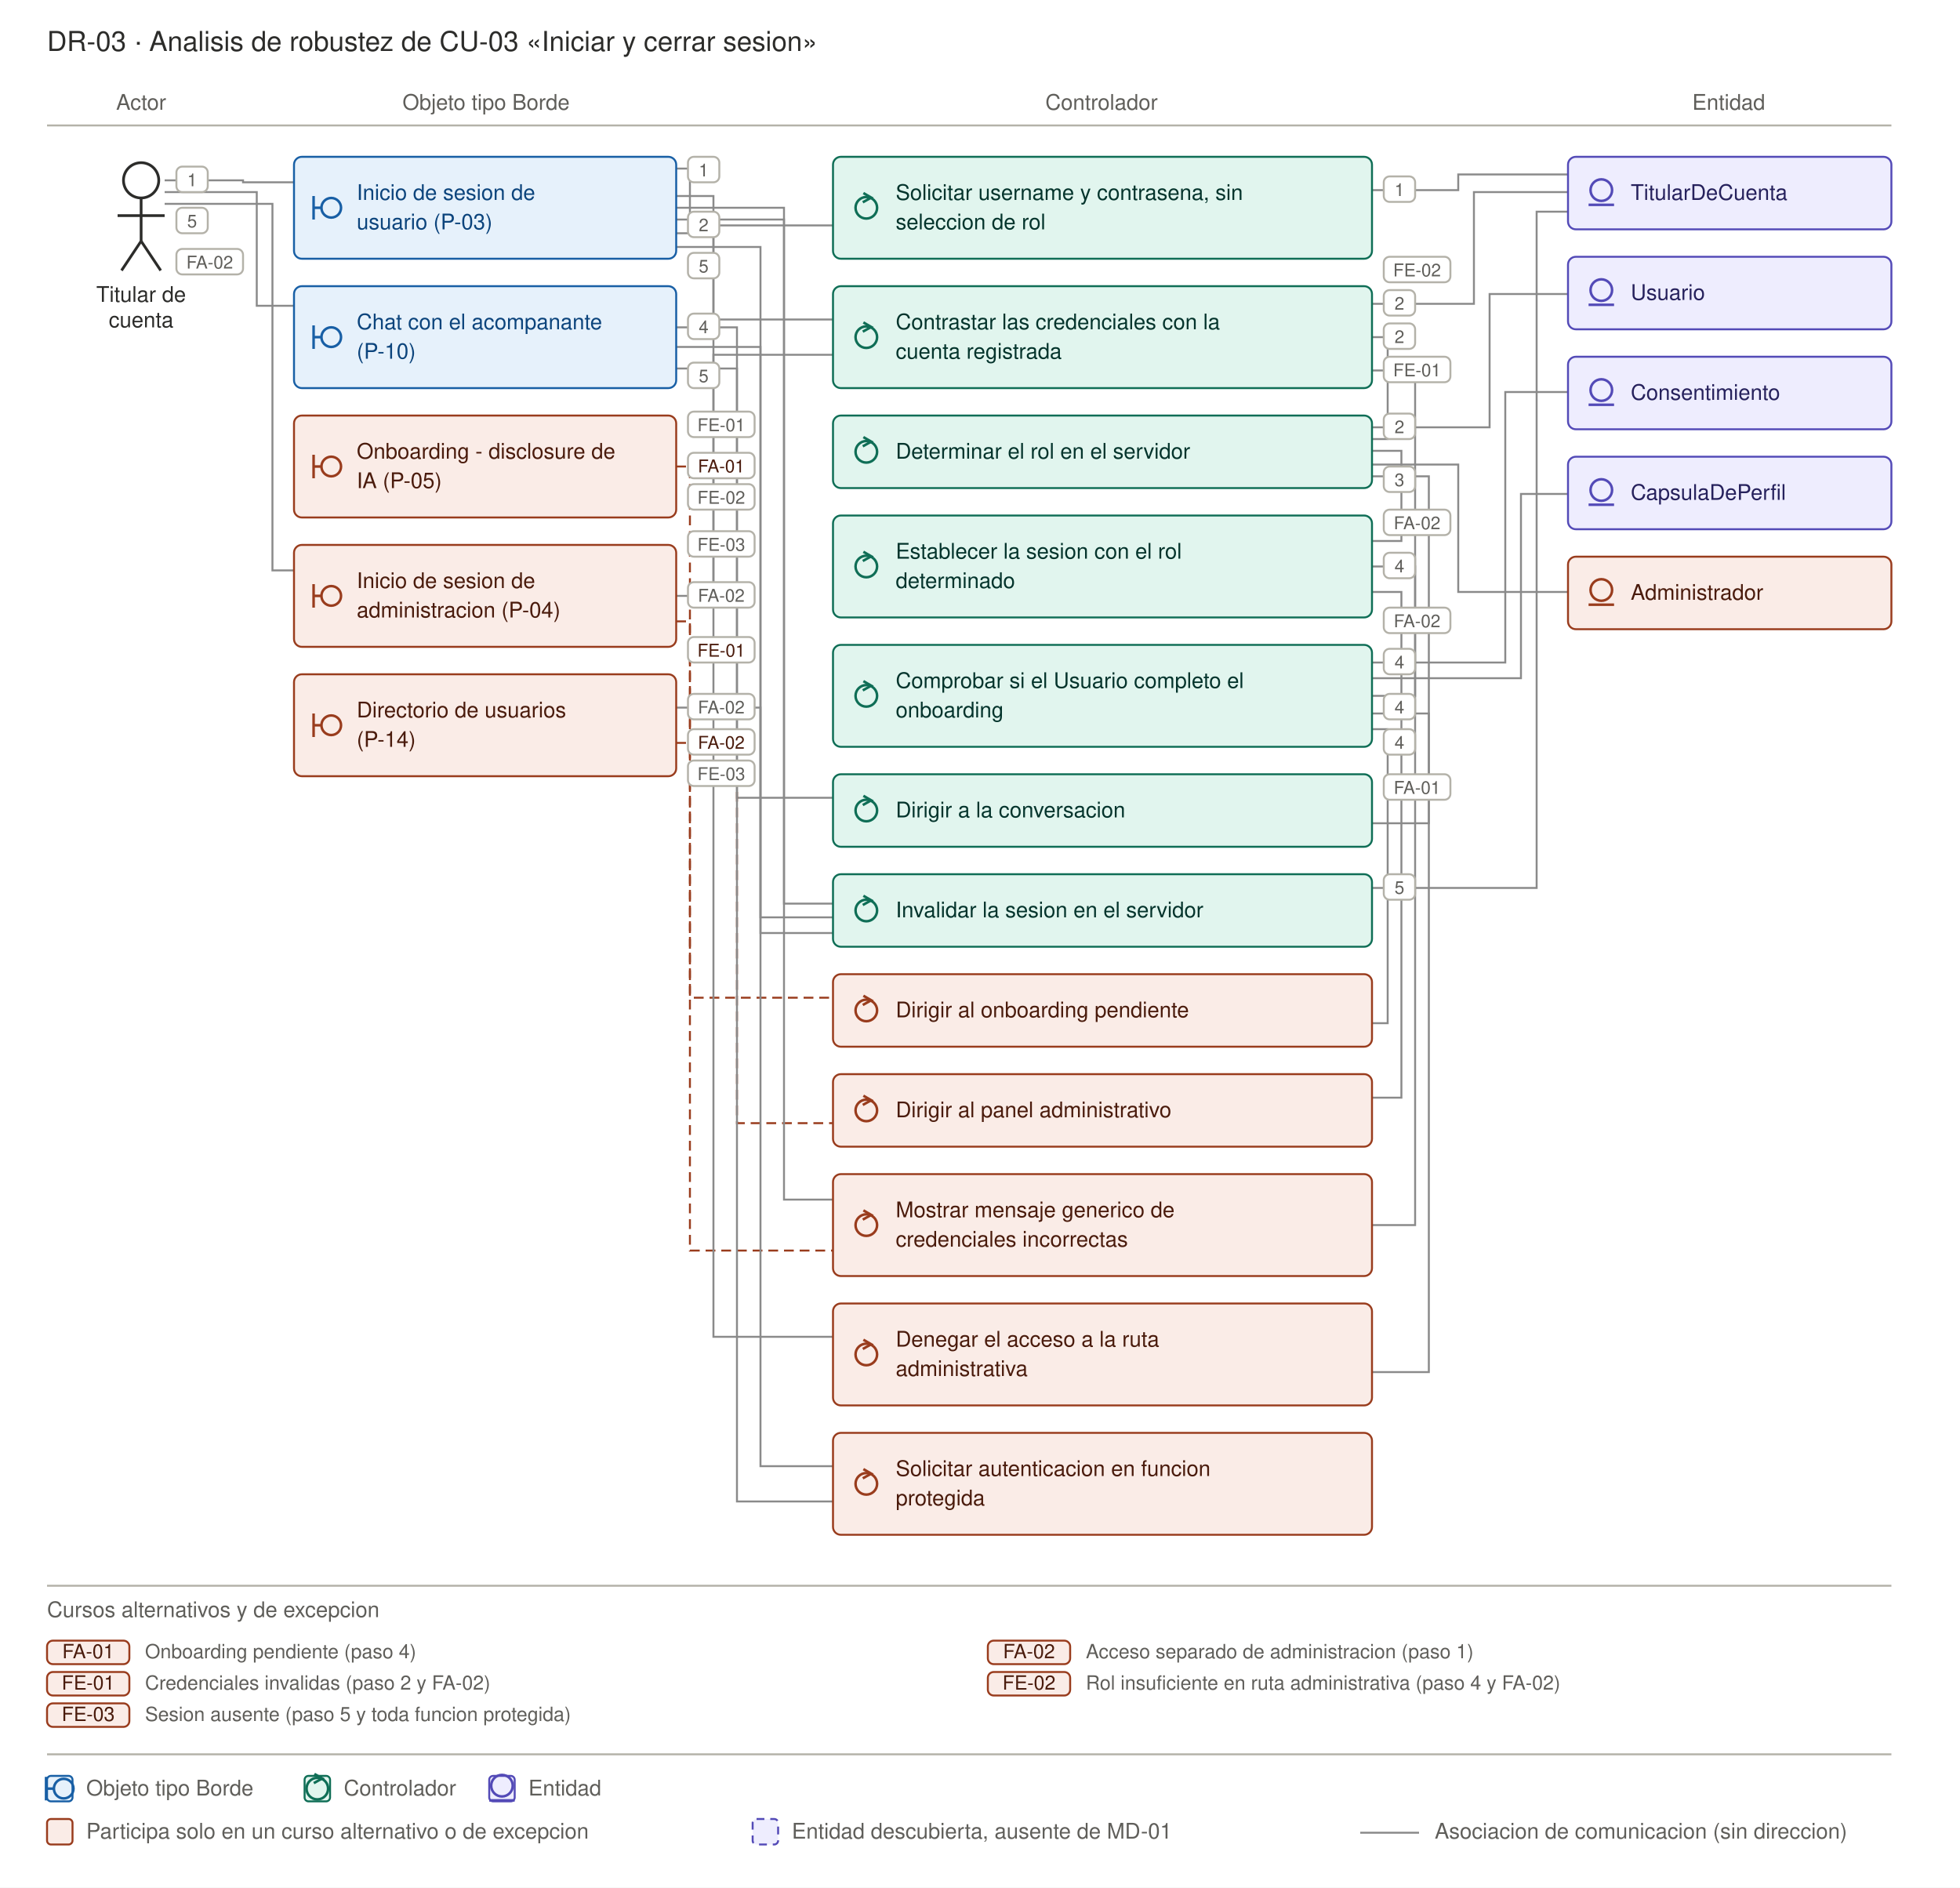
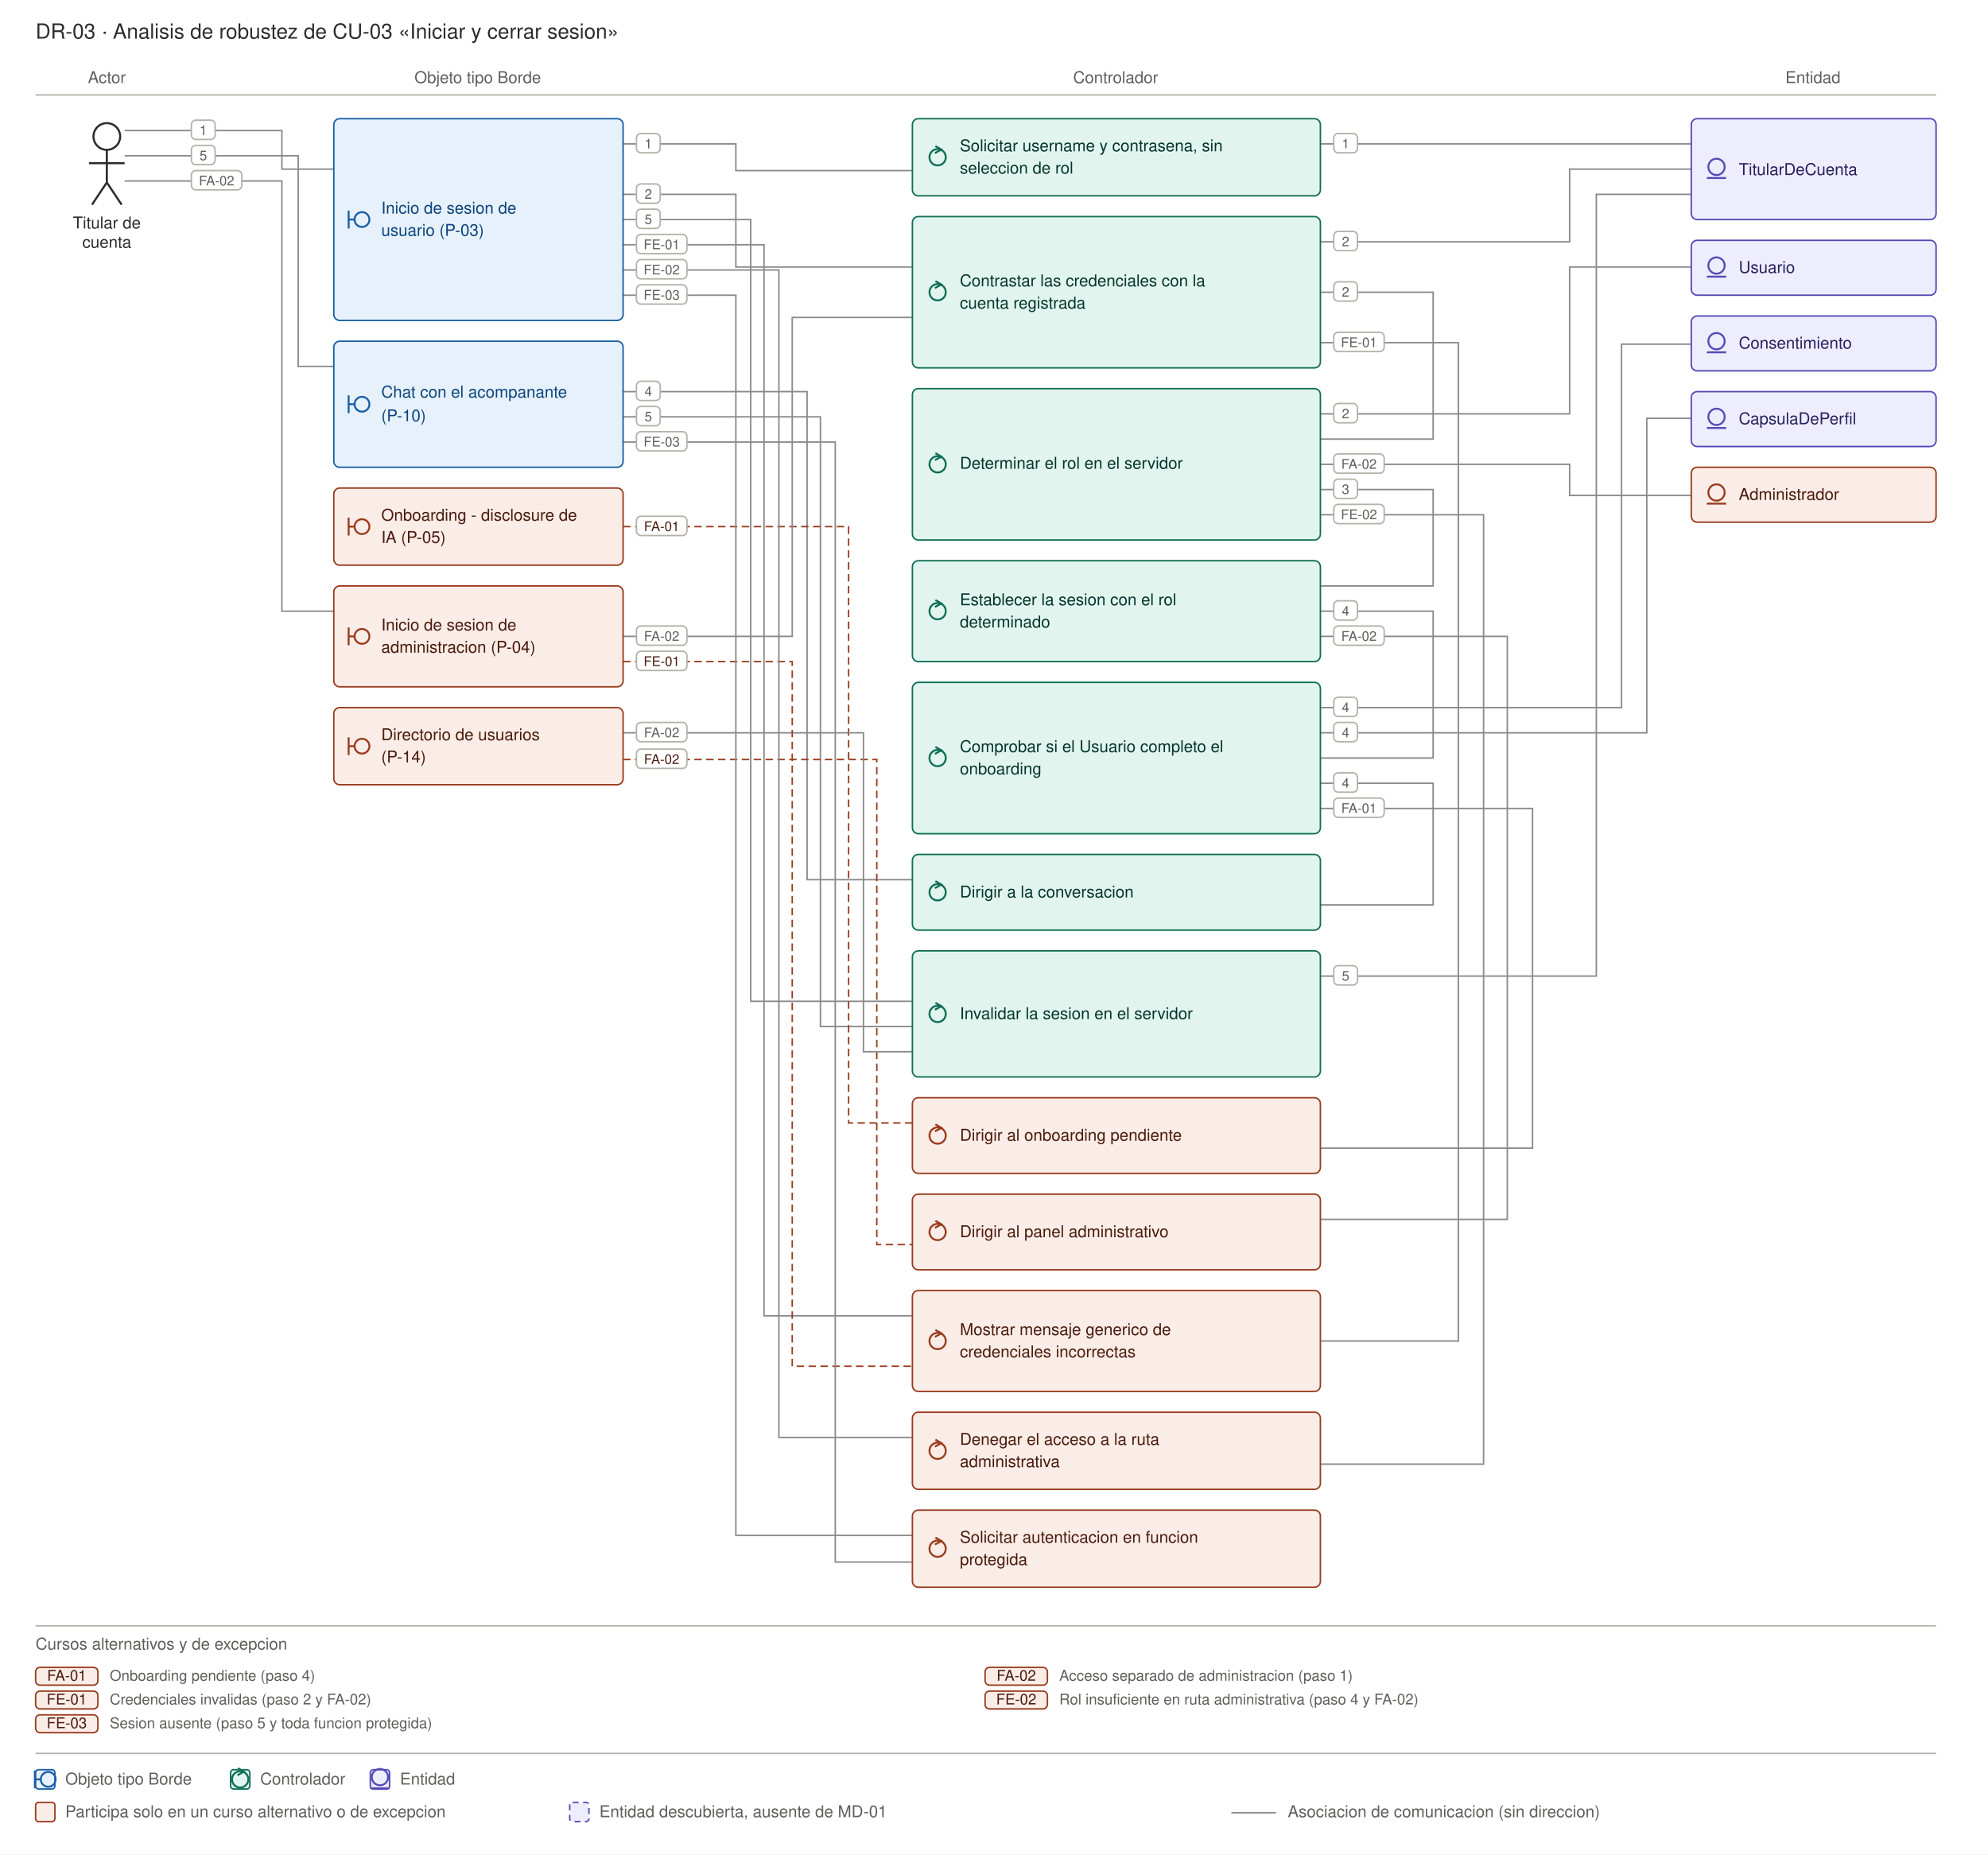
- <svg xmlns="http://www.w3.org/2000/svg" width="1000" height="963" viewBox="0 0 1000 963" role="img" font-family="Segoe UI, Helvetica, Arial, sans-serif">
-   <rect x="0" y="0" width="1000" height="963" fill="#FFFFFF" />
+ <svg xmlns="http://www.w3.org/2000/svg" width="1340" height="1250" viewBox="0 0 1340 1250" role="img" font-family="Segoe UI, Helvetica, Arial, sans-serif">
+   <rect x="0" y="0" width="1340" height="1250" fill="#FFFFFF" />
  <text x="24" y="26" font-size="14" font-weight="500" fill="#2C2C2A">DR-03 · Analisis de robustez de CU-03 «Iniciar y cerrar sesion»</text>
  <g font-size="11" font-weight="500" fill="#5F5E5A" text-anchor="middle">
    <text x="72" y="56">Actor</text>
-     <text x="248" y="56">Objeto tipo Borde</text>
-     <text x="562" y="56">Controlador</text>
-     <text x="882" y="56">Entidad</text>
-   </g>
-   <line x1="24" y1="64" x2="965" y2="64" stroke="#B4B2A9" stroke-width="1" />
+     <text x="322" y="56">Objeto tipo Borde</text>
+     <text x="752" y="56">Controlador</text>
+     <text x="1222" y="56">Entidad</text>
+   </g>
+   <line x1="24" y1="64" x2="1305" y2="64" stroke="#B4B2A9" stroke-width="1" />
  <g fill="none" stroke="#8a8a8a" stroke-width="1">
-     <polyline points="84,92 124,92 124,93 150,93" />
-     <polyline points="345,86 352,86 352,115 425,115" />
-     <polyline points="700,97 744,97 744,89 800,89" />
-     <polyline points="345,100 364,100 364,163 425,163" />
-     <polyline points="700,155 752,155 752,98 800,98" />
-     <polyline points="700,172 708,172 708,224 700,224" />
-     <polyline points="700,218 760,218 760,150 800,150" />
-     <polyline points="700,230 715,230 715,276 700,276" />
-     <polyline points="700,289 722,289 722,355 700,355" />
-     <polyline points="700,338 768,338 768,200 800,200" />
-     <polyline points="700,346 776,346 776,252 800,252" />
-     <polyline points="700,364 729,364 729,420 700,420" />
-     <polyline points="345,167 376,167 376,407 425,407" />
-     <polyline points="84,98 131,98 131,156 150,156" />
-     <polyline points="345,177 388,177 388,468 425,468" />
-     <polyline points="700,453 784,453 784,108 800,108" />
-     <polyline points="345,106 400,106 400,461 425,461" />
-     <polyline points="700,372 708,372 708,522 700,522" />
-     <polyline points="345,238 352,238 352,509 425,509" stroke="#993C1D" stroke-dasharray="5 3" />
-     <polyline points="84,104 139,104 139,291 150,291" />
-     <polyline points="345,304 364,304 364,181 425,181" />
-     <polyline points="700,237 744,237 744,302 800,302" />
-     <polyline points="700,302 715,302 715,560 700,560" />
-     <polyline points="345,379 376,379 376,573 425,573" stroke="#993C1D" stroke-dasharray="5 3" />
-     <polyline points="345,361 388,361 388,476 425,476" />
-     <polyline points="700,189 722,189 722,625 700,625" />
-     <polyline points="345,112 400,112 400,612 425,612" />
-     <polyline points="345,317 352,317 352,638 425,638" stroke="#993C1D" stroke-dasharray="5 3" />
-     <polyline points="700,243 729,243 729,700 700,700" />
-     <polyline points="345,119 364,119 364,682 425,682" />
-     <polyline points="345,188 376,188 376,766 425,766" />
-     <polyline points="345,126 388,126 388,748 425,748" />
+     <polyline points="84,88 190,88 190,114 225,114" />
+     <polyline points="420,97 496,97 496,115 615,115" />
+     <polyline points="890,97 1058,97 1058,97 1140,97" />
+     <polyline points="420,131 496,131 496,180 615,180" />
+     <polyline points="890,163 1058,163 1058,114 1140,114" />
+     <polyline points="890,197 966,197 966,296 890,296" />
+     <polyline points="890,279 1058,279 1058,180 1140,180" />
+     <polyline points="890,330 966,330 966,395 890,395" />
+     <polyline points="890,412 966,412 966,511 890,511" />
+     <polyline points="890,477 1093,477 1093,232 1140,232" />
+     <polyline points="890,494 1110,494 1110,282 1140,282" />
+     <polyline points="890,528 966,528 966,610 890,610" />
+     <polyline points="420,264 544,264 544,593 615,593" />
+     <polyline points="84,105 201,105 201,247 225,247" />
+     <polyline points="420,281 553,281 553,692 615,692" />
+     <polyline points="890,658 1076,658 1076,131 1140,131" />
+     <polyline points="420,148 506,148 506,675 615,675" />
+     <polyline points="890,545 1033,545 1033,774 890,774" />
+     <polyline points="420,355 572,355 572,757 615,757" stroke="#993C1D" stroke-dasharray="5 3" />
+     <polyline points="84,122 190,122 190,412 225,412" />
+     <polyline points="420,429 534,429 534,214 615,214" />
+     <polyline points="890,313 1058,313 1058,334 1140,334" />
+     <polyline points="890,429 1016,429 1016,822 890,822" />
+     <polyline points="420,512 591,512 591,839 615,839" stroke="#993C1D" stroke-dasharray="5 3" />
+     <polyline points="420,494 582,494 582,709 615,709" />
+     <polyline points="890,231 983,231 983,904 890,904" />
+     <polyline points="420,165 515,165 515,887 615,887" />
+     <polyline points="420,446 534,446 534,921 615,921" stroke="#993C1D" stroke-dasharray="5 3" />
+     <polyline points="890,347 1000,347 1000,987 890,987" />
+     <polyline points="420,182 525,182 525,969 615,969" />
+     <polyline points="420,298 563,298 563,1053 615,1053" />
+     <polyline points="420,199 496,199 496,1035 615,1035" />
  </g>
  <g fill="none" stroke="#2C2C2A" stroke-width="1.4">
    <circle cx="72.0" cy="92" r="9" />
    <line x1="72.0" y1="101" x2="72.0" y2="123" />
    <line x1="60.0" y1="110" x2="84.0" y2="110" />
    <line x1="72.0" y1="123" x2="62.0" y2="138" />
    <line x1="72.0" y1="123" x2="82.0" y2="138" />
  </g>
  <g font-size="11" text-anchor="middle" fill="#2C2C2A">
    <text x="72" y="154">Titular de</text>
    <text x="72" y="167">cuenta</text>
  </g>
-   <rect x="150" y="80" width="195" height="52" rx="4" fill="#E6F1FB" stroke="#185FA5" />
+   <rect x="225" y="80" width="195" height="136" rx="4" fill="#E6F1FB" stroke="#185FA5" />
  <g fill="none" stroke="#185FA5" stroke-width="1.3">
-     <line x1="160" y1="100.0" x2="160" y2="112.0" />
-     <line x1="160" y1="106.0" x2="164" y2="106.0" />
-     <circle cx="169" cy="106.0" r="5" />
+     <line x1="235" y1="142.0" x2="235" y2="154.0" />
+     <line x1="235" y1="148.0" x2="239" y2="148.0" />
+     <circle cx="244" cy="148.0" r="5" />
  </g>
  <g font-size="11" fill="#0C447C">
-     <text x="182" y="102">Inicio de sesion de</text>
-     <text x="182" y="117">usuario (P-03)</text>
-   </g>
-   <rect x="150" y="146" width="195" height="52" rx="4" fill="#E6F1FB" stroke="#185FA5" />
+     <text x="257" y="144">Inicio de sesion de</text>
+     <text x="257" y="159">usuario (P-03)</text>
+   </g>
+   <rect x="225" y="230" width="195" height="85" rx="4" fill="#E6F1FB" stroke="#185FA5" />
  <g fill="none" stroke="#185FA5" stroke-width="1.3">
-     <line x1="160" y1="166.0" x2="160" y2="178.0" />
-     <line x1="160" y1="172.0" x2="164" y2="172.0" />
-     <circle cx="169" cy="172.0" r="5" />
+     <line x1="235" y1="266.5" x2="235" y2="278.5" />
+     <line x1="235" y1="272.5" x2="239" y2="272.5" />
+     <circle cx="244" cy="272.5" r="5" />
  </g>
  <g font-size="11" fill="#0C447C">
-     <text x="182" y="168">Chat con el acompanante</text>
-     <text x="182" y="183">(P-10)</text>
-   </g>
-   <rect x="150" y="212" width="195" height="52" rx="4" fill="#FAECE7" stroke="#993C1D" />
-   <g fill="none" stroke="#993C1D" stroke-width="1.3">
-     <line x1="160" y1="232.0" x2="160" y2="244.0" />
-     <line x1="160" y1="238.0" x2="164" y2="238.0" />
-     <circle cx="169" cy="238.0" r="5" />
-   </g>
-   <g font-size="11" fill="#4A1B0C">
-     <text x="182" y="234">Onboarding - disclosure de</text>
-     <text x="182" y="249">IA (P-05)</text>
-   </g>
-   <rect x="150" y="278" width="195" height="52" rx="4" fill="#FAECE7" stroke="#993C1D" />
-   <g fill="none" stroke="#993C1D" stroke-width="1.3">
-     <line x1="160" y1="298.0" x2="160" y2="310.0" />
-     <line x1="160" y1="304.0" x2="164" y2="304.0" />
-     <circle cx="169" cy="304.0" r="5" />
-   </g>
-   <g font-size="11" fill="#4A1B0C">
-     <text x="182" y="300">Inicio de sesion de</text>
-     <text x="182" y="315">administracion (P-04)</text>
-   </g>
-   <rect x="150" y="344" width="195" height="52" rx="4" fill="#FAECE7" stroke="#993C1D" />
-   <g fill="none" stroke="#993C1D" stroke-width="1.3">
-     <line x1="160" y1="364.0" x2="160" y2="376.0" />
-     <line x1="160" y1="370.0" x2="164" y2="370.0" />
-     <circle cx="169" cy="370.0" r="5" />
-   </g>
-   <g font-size="11" fill="#4A1B0C">
-     <text x="182" y="366">Directorio de usuarios</text>
-     <text x="182" y="381">(P-14)</text>
-   </g>
-   <rect x="425" y="80" width="275" height="52" rx="4" fill="#E1F5EE" stroke="#0F6E56" />
-   <g fill="none" stroke="#0F6E56" stroke-width="1.3">
-     <circle cx="442" cy="106.0" r="5.5" />
-     <polyline points="440.5,98.5 444.5,100.8 440.2,103.2" />
-   </g>
-   <g font-size="11" fill="#04342C">
-     <text x="457" y="102">Solicitar username y contrasena, sin</text>
-     <text x="457" y="117">seleccion de rol</text>
-   </g>
-   <rect x="425" y="146" width="275" height="52" rx="4" fill="#E1F5EE" stroke="#0F6E56" />
-   <g fill="none" stroke="#0F6E56" stroke-width="1.3">
-     <circle cx="442" cy="172.0" r="5.5" />
-     <polyline points="440.5,164.5 444.5,166.8 440.2,169.2" />
-   </g>
-   <g font-size="11" fill="#04342C">
-     <text x="457" y="168">Contrastar las credenciales con la</text>
-     <text x="457" y="183">cuenta registrada</text>
-   </g>
-   <rect x="425" y="212" width="275" height="37" rx="4" fill="#E1F5EE" stroke="#0F6E56" />
-   <g fill="none" stroke="#0F6E56" stroke-width="1.3">
-     <circle cx="442" cy="230.5" r="5.5" />
-     <polyline points="440.5,223.0 444.5,225.3 440.2,227.7" />
-   </g>
-   <g font-size="11" fill="#04342C">
-     <text x="457" y="234">Determinar el rol en el servidor</text>
-   </g>
-   <rect x="425" y="263" width="275" height="52" rx="4" fill="#E1F5EE" stroke="#0F6E56" />
-   <g fill="none" stroke="#0F6E56" stroke-width="1.3">
-     <circle cx="442" cy="289.0" r="5.5" />
-     <polyline points="440.5,281.5 444.5,283.8 440.2,286.2" />
-   </g>
-   <g font-size="11" fill="#04342C">
-     <text x="457" y="285">Establecer la sesion con el rol</text>
-     <text x="457" y="300">determinado</text>
-   </g>
-   <rect x="425" y="329" width="275" height="52" rx="4" fill="#E1F5EE" stroke="#0F6E56" />
-   <g fill="none" stroke="#0F6E56" stroke-width="1.3">
-     <circle cx="442" cy="355.0" r="5.5" />
-     <polyline points="440.5,347.5 444.5,349.8 440.2,352.2" />
-   </g>
-   <g font-size="11" fill="#04342C">
-     <text x="457" y="351">Comprobar si el Usuario completo el</text>
-     <text x="457" y="366">onboarding</text>
-   </g>
-   <rect x="425" y="395" width="275" height="37" rx="4" fill="#E1F5EE" stroke="#0F6E56" />
-   <g fill="none" stroke="#0F6E56" stroke-width="1.3">
-     <circle cx="442" cy="413.5" r="5.5" />
-     <polyline points="440.5,406.0 444.5,408.3 440.2,410.7" />
-   </g>
-   <g font-size="11" fill="#04342C">
-     <text x="457" y="417">Dirigir a la conversacion</text>
-   </g>
-   <rect x="425" y="446" width="275" height="37" rx="4" fill="#E1F5EE" stroke="#0F6E56" />
-   <g fill="none" stroke="#0F6E56" stroke-width="1.3">
-     <circle cx="442" cy="464.5" r="5.5" />
-     <polyline points="440.5,457.0 444.5,459.3 440.2,461.7" />
-   </g>
-   <g font-size="11" fill="#04342C">
-     <text x="457" y="468">Invalidar la sesion en el servidor</text>
-   </g>
-   <rect x="425" y="497" width="275" height="37" rx="4" fill="#FAECE7" stroke="#993C1D" />
-   <g fill="none" stroke="#993C1D" stroke-width="1.3">
-     <circle cx="442" cy="515.5" r="5.5" />
-     <polyline points="440.5,508.0 444.5,510.3 440.2,512.7" />
-   </g>
-   <g font-size="11" fill="#4A1B0C">
-     <text x="457" y="519">Dirigir al onboarding pendiente</text>
-   </g>
-   <rect x="425" y="548" width="275" height="37" rx="4" fill="#FAECE7" stroke="#993C1D" />
-   <g fill="none" stroke="#993C1D" stroke-width="1.3">
-     <circle cx="442" cy="566.5" r="5.5" />
-     <polyline points="440.5,559.0 444.5,561.3 440.2,563.7" />
-   </g>
-   <g font-size="11" fill="#4A1B0C">
-     <text x="457" y="570">Dirigir al panel administrativo</text>
-   </g>
-   <rect x="425" y="599" width="275" height="52" rx="4" fill="#FAECE7" stroke="#993C1D" />
-   <g fill="none" stroke="#993C1D" stroke-width="1.3">
-     <circle cx="442" cy="625.0" r="5.5" />
-     <polyline points="440.5,617.5 444.5,619.8 440.2,622.2" />
-   </g>
-   <g font-size="11" fill="#4A1B0C">
-     <text x="457" y="621">Mostrar mensaje generico de</text>
-     <text x="457" y="636">credenciales incorrectas</text>
-   </g>
-   <rect x="425" y="665" width="275" height="52" rx="4" fill="#FAECE7" stroke="#993C1D" />
-   <g fill="none" stroke="#993C1D" stroke-width="1.3">
-     <circle cx="442" cy="691.0" r="5.5" />
-     <polyline points="440.5,683.5 444.5,685.8 440.2,688.2" />
-   </g>
-   <g font-size="11" fill="#4A1B0C">
-     <text x="457" y="687">Denegar el acceso a la ruta</text>
-     <text x="457" y="702">administrativa</text>
-   </g>
-   <rect x="425" y="731" width="275" height="52" rx="4" fill="#FAECE7" stroke="#993C1D" />
-   <g fill="none" stroke="#993C1D" stroke-width="1.3">
-     <circle cx="442" cy="757.0" r="5.5" />
-     <polyline points="440.5,749.5 444.5,751.8 440.2,754.2" />
-   </g>
-   <g font-size="11" fill="#4A1B0C">
-     <text x="457" y="753">Solicitar autenticacion en funcion</text>
-     <text x="457" y="768">protegida</text>
-   </g>
-   <rect x="800" y="80" width="165" height="37" rx="4" fill="#EEEDFE" stroke="#534AB7" />
+     <text x="257" y="268">Chat con el acompanante</text>
+     <text x="257" y="284">(P-10)</text>
+   </g>
+   <rect x="225" y="329" width="195" height="52" rx="4" fill="#FAECE7" stroke="#993C1D" />
+   <g fill="none" stroke="#993C1D" stroke-width="1.3">
+     <line x1="235" y1="349.0" x2="235" y2="361.0" />
+     <line x1="235" y1="355.0" x2="239" y2="355.0" />
+     <circle cx="244" cy="355.0" r="5" />
+   </g>
+   <g font-size="11" fill="#4A1B0C">
+     <text x="257" y="351">Onboarding - disclosure de</text>
+     <text x="257" y="366">IA (P-05)</text>
+   </g>
+   <rect x="225" y="395" width="195" height="68" rx="4" fill="#FAECE7" stroke="#993C1D" />
+   <g fill="none" stroke="#993C1D" stroke-width="1.3">
+     <line x1="235" y1="423.0" x2="235" y2="435.0" />
+     <line x1="235" y1="429.0" x2="239" y2="429.0" />
+     <circle cx="244" cy="429.0" r="5" />
+   </g>
+   <g font-size="11" fill="#4A1B0C">
+     <text x="257" y="425">Inicio de sesion de</text>
+     <text x="257" y="440">administracion (P-04)</text>
+   </g>
+   <rect x="225" y="477" width="195" height="52" rx="4" fill="#FAECE7" stroke="#993C1D" />
+   <g fill="none" stroke="#993C1D" stroke-width="1.3">
+     <line x1="235" y1="497.0" x2="235" y2="509.0" />
+     <line x1="235" y1="503.0" x2="239" y2="503.0" />
+     <circle cx="244" cy="503.0" r="5" />
+   </g>
+   <g font-size="11" fill="#4A1B0C">
+     <text x="257" y="499">Directorio de usuarios</text>
+     <text x="257" y="514">(P-14)</text>
+   </g>
+   <rect x="615" y="80" width="275" height="52" rx="4" fill="#E1F5EE" stroke="#0F6E56" />
+   <g fill="none" stroke="#0F6E56" stroke-width="1.3">
+     <circle cx="632" cy="106.0" r="5.5" />
+     <polyline points="630.5,98.5 634.5,100.8 630.2,103.2" />
+   </g>
+   <g font-size="11" fill="#04342C">
+     <text x="647" y="102">Solicitar username y contrasena, sin</text>
+     <text x="647" y="117">seleccion de rol</text>
+   </g>
+   <rect x="615" y="146" width="275" height="102" rx="4" fill="#E1F5EE" stroke="#0F6E56" />
+   <g fill="none" stroke="#0F6E56" stroke-width="1.3">
+     <circle cx="632" cy="197.0" r="5.5" />
+     <polyline points="630.5,189.5 634.5,191.8 630.2,194.2" />
+   </g>
+   <g font-size="11" fill="#04342C">
+     <text x="647" y="193">Contrastar las credenciales con la</text>
+     <text x="647" y="208">cuenta registrada</text>
+   </g>
+   <rect x="615" y="262" width="275" height="102" rx="4" fill="#E1F5EE" stroke="#0F6E56" />
+   <g fill="none" stroke="#0F6E56" stroke-width="1.3">
+     <circle cx="632" cy="313.0" r="5.5" />
+     <polyline points="630.5,305.5 634.5,307.8 630.2,310.2" />
+   </g>
+   <g font-size="11" fill="#04342C">
+     <text x="647" y="316">Determinar el rol en el servidor</text>
+   </g>
+   <rect x="615" y="378" width="275" height="68" rx="4" fill="#E1F5EE" stroke="#0F6E56" />
+   <g fill="none" stroke="#0F6E56" stroke-width="1.3">
+     <circle cx="632" cy="412.0" r="5.5" />
+     <polyline points="630.5,404.5 634.5,406.8 630.2,409.2" />
+   </g>
+   <g font-size="11" fill="#04342C">
+     <text x="647" y="408">Establecer la sesion con el rol</text>
+     <text x="647" y="423">determinado</text>
+   </g>
+   <rect x="615" y="460" width="275" height="102" rx="4" fill="#E1F5EE" stroke="#0F6E56" />
+   <g fill="none" stroke="#0F6E56" stroke-width="1.3">
+     <circle cx="632" cy="511.0" r="5.5" />
+     <polyline points="630.5,503.5 634.5,505.8 630.2,508.2" />
+   </g>
+   <g font-size="11" fill="#04342C">
+     <text x="647" y="507">Comprobar si el Usuario completo el</text>
+     <text x="647" y="522">onboarding</text>
+   </g>
+   <rect x="615" y="576" width="275" height="51" rx="4" fill="#E1F5EE" stroke="#0F6E56" />
+   <g fill="none" stroke="#0F6E56" stroke-width="1.3">
+     <circle cx="632" cy="601.5" r="5.5" />
+     <polyline points="630.5,594.0 634.5,596.3 630.2,598.7" />
+   </g>
+   <g font-size="11" fill="#04342C">
+     <text x="647" y="605">Dirigir a la conversacion</text>
+   </g>
+   <rect x="615" y="641" width="275" height="85" rx="4" fill="#E1F5EE" stroke="#0F6E56" />
+   <g fill="none" stroke="#0F6E56" stroke-width="1.3">
+     <circle cx="632" cy="683.5" r="5.5" />
+     <polyline points="630.5,676.0 634.5,678.3 630.2,680.7" />
+   </g>
+   <g font-size="11" fill="#04342C">
+     <text x="647" y="687">Invalidar la sesion en el servidor</text>
+   </g>
+   <rect x="615" y="740" width="275" height="51" rx="4" fill="#FAECE7" stroke="#993C1D" />
+   <g fill="none" stroke="#993C1D" stroke-width="1.3">
+     <circle cx="632" cy="765.5" r="5.5" />
+     <polyline points="630.5,758.0 634.5,760.3 630.2,762.7" />
+   </g>
+   <g font-size="11" fill="#4A1B0C">
+     <text x="647" y="769">Dirigir al onboarding pendiente</text>
+   </g>
+   <rect x="615" y="805" width="275" height="51" rx="4" fill="#FAECE7" stroke="#993C1D" />
+   <g fill="none" stroke="#993C1D" stroke-width="1.3">
+     <circle cx="632" cy="830.5" r="5.5" />
+     <polyline points="630.5,823.0 634.5,825.3 630.2,827.7" />
+   </g>
+   <g font-size="11" fill="#4A1B0C">
+     <text x="647" y="834">Dirigir al panel administrativo</text>
+   </g>
+   <rect x="615" y="870" width="275" height="68" rx="4" fill="#FAECE7" stroke="#993C1D" />
+   <g fill="none" stroke="#993C1D" stroke-width="1.3">
+     <circle cx="632" cy="904.0" r="5.5" />
+     <polyline points="630.5,896.5 634.5,898.8 630.2,901.2" />
+   </g>
+   <g font-size="11" fill="#4A1B0C">
+     <text x="647" y="900">Mostrar mensaje generico de</text>
+     <text x="647" y="915">credenciales incorrectas</text>
+   </g>
+   <rect x="615" y="952" width="275" height="52" rx="4" fill="#FAECE7" stroke="#993C1D" />
+   <g fill="none" stroke="#993C1D" stroke-width="1.3">
+     <circle cx="632" cy="978.0" r="5.5" />
+     <polyline points="630.5,970.5 634.5,972.8 630.2,975.2" />
+   </g>
+   <g font-size="11" fill="#4A1B0C">
+     <text x="647" y="974">Denegar el acceso a la ruta</text>
+     <text x="647" y="989">administrativa</text>
+   </g>
+   <rect x="615" y="1018" width="275" height="52" rx="4" fill="#FAECE7" stroke="#993C1D" />
+   <g fill="none" stroke="#993C1D" stroke-width="1.3">
+     <circle cx="632" cy="1044.0" r="5.5" />
+     <polyline points="630.5,1036.5 634.5,1038.8 630.2,1041.2" />
+   </g>
+   <g font-size="11" fill="#4A1B0C">
+     <text x="647" y="1040">Solicitar autenticacion en funcion</text>
+     <text x="647" y="1055">protegida</text>
+   </g>
+   <rect x="1140" y="80" width="165" height="68" rx="4" fill="#EEEDFE" stroke="#534AB7" />
  <g fill="none" stroke="#534AB7" stroke-width="1.3">
-     <circle cx="817" cy="97.0" r="5.5" />
-     <line x1="810.5" y1="104.5" x2="823.5" y2="104.5" />
+     <circle cx="1157" cy="112.5" r="5.5" />
+     <line x1="1150.5" y1="120.0" x2="1163.5" y2="120.0" />
  </g>
  <g font-size="11" fill="#26215C">
-     <text x="832" y="102">TitularDeCuenta</text>
-   </g>
-   <rect x="800" y="131" width="165" height="37" rx="4" fill="#EEEDFE" stroke="#534AB7" />
+     <text x="1172" y="118">TitularDeCuenta</text>
+   </g>
+   <rect x="1140" y="162" width="165" height="37" rx="4" fill="#EEEDFE" stroke="#534AB7" />
  <g fill="none" stroke="#534AB7" stroke-width="1.3">
-     <circle cx="817" cy="148.0" r="5.5" />
-     <line x1="810.5" y1="155.5" x2="823.5" y2="155.5" />
+     <circle cx="1157" cy="179.0" r="5.5" />
+     <line x1="1150.5" y1="186.5" x2="1163.5" y2="186.5" />
  </g>
  <g font-size="11" fill="#26215C">
-     <text x="832" y="153">Usuario</text>
-   </g>
-   <rect x="800" y="182" width="165" height="37" rx="4" fill="#EEEDFE" stroke="#534AB7" />
+     <text x="1172" y="184">Usuario</text>
+   </g>
+   <rect x="1140" y="213" width="165" height="37" rx="4" fill="#EEEDFE" stroke="#534AB7" />
  <g fill="none" stroke="#534AB7" stroke-width="1.3">
-     <circle cx="817" cy="199.0" r="5.5" />
-     <line x1="810.5" y1="206.5" x2="823.5" y2="206.5" />
+     <circle cx="1157" cy="230.0" r="5.5" />
+     <line x1="1150.5" y1="237.5" x2="1163.5" y2="237.5" />
  </g>
  <g font-size="11" fill="#26215C">
-     <text x="832" y="204">Consentimiento</text>
-   </g>
-   <rect x="800" y="233" width="165" height="37" rx="4" fill="#EEEDFE" stroke="#534AB7" />
+     <text x="1172" y="235">Consentimiento</text>
+   </g>
+   <rect x="1140" y="264" width="165" height="37" rx="4" fill="#EEEDFE" stroke="#534AB7" />
  <g fill="none" stroke="#534AB7" stroke-width="1.3">
-     <circle cx="817" cy="250.0" r="5.5" />
-     <line x1="810.5" y1="257.5" x2="823.5" y2="257.5" />
+     <circle cx="1157" cy="281.0" r="5.5" />
+     <line x1="1150.5" y1="288.5" x2="1163.5" y2="288.5" />
  </g>
  <g font-size="11" fill="#26215C">
-     <text x="832" y="255">CapsulaDePerfil</text>
-   </g>
-   <rect x="800" y="284" width="165" height="37" rx="4" fill="#FAECE7" stroke="#993C1D" />
-   <g fill="none" stroke="#993C1D" stroke-width="1.3">
-     <circle cx="817" cy="301.0" r="5.5" />
-     <line x1="810.5" y1="308.5" x2="823.5" y2="308.5" />
-   </g>
-   <g font-size="11" fill="#4A1B0C">
-     <text x="832" y="306">Administrador</text>
+     <text x="1172" y="286">CapsulaDePerfil</text>
+   </g>
+   <rect x="1140" y="315" width="165" height="37" rx="4" fill="#FAECE7" stroke="#993C1D" />
+   <g fill="none" stroke="#993C1D" stroke-width="1.3">
+     <circle cx="1157" cy="332.0" r="5.5" />
+     <line x1="1150.5" y1="339.5" x2="1163.5" y2="339.5" />
+   </g>
+   <g font-size="11" fill="#4A1B0C">
+     <text x="1172" y="337">Administrador</text>
  </g>
  <g font-size="9" text-anchor="middle">
-     <rect x="90" y="85" width="16" height="13" rx="3" fill="#FFFFFF" stroke="#B4B2A9" />
-     <text x="98" y="95" fill="#5F5E5A">1</text>
-     <rect x="351" y="80" width="16" height="13" rx="3" fill="#FFFFFF" stroke="#B4B2A9" />
-     <text x="359" y="90" fill="#5F5E5A">1</text>
-     <rect x="706" y="90" width="16" height="13" rx="3" fill="#FFFFFF" stroke="#B4B2A9" />
-     <text x="714" y="100" fill="#5F5E5A">1</text>
-     <rect x="351" y="108" width="16" height="13" rx="3" fill="#FFFFFF" stroke="#B4B2A9" />
-     <text x="359" y="118" fill="#5F5E5A">2</text>
-     <rect x="706" y="148" width="16" height="13" rx="3" fill="#FFFFFF" stroke="#B4B2A9" />
-     <text x="714" y="158" fill="#5F5E5A">2</text>
-     <rect x="706" y="165" width="16" height="13" rx="3" fill="#FFFFFF" stroke="#B4B2A9" />
-     <text x="714" y="175" fill="#5F5E5A">2</text>
-     <rect x="706" y="211" width="16" height="13" rx="3" fill="#FFFFFF" stroke="#B4B2A9" />
-     <text x="714" y="221" fill="#5F5E5A">2</text>
-     <rect x="706" y="238" width="16" height="13" rx="3" fill="#FFFFFF" stroke="#B4B2A9" />
-     <text x="714" y="248" fill="#5F5E5A">3</text>
-     <rect x="706" y="282" width="16" height="13" rx="3" fill="#FFFFFF" stroke="#B4B2A9" />
-     <text x="714" y="292" fill="#5F5E5A">4</text>
-     <rect x="706" y="331" width="16" height="13" rx="3" fill="#FFFFFF" stroke="#B4B2A9" />
-     <text x="714" y="341" fill="#5F5E5A">4</text>
-     <rect x="706" y="354" width="16" height="13" rx="3" fill="#FFFFFF" stroke="#B4B2A9" />
-     <text x="714" y="364" fill="#5F5E5A">4</text>
-     <rect x="706" y="372" width="16" height="13" rx="3" fill="#FFFFFF" stroke="#B4B2A9" />
-     <text x="714" y="382" fill="#5F5E5A">4</text>
-     <rect x="351" y="160" width="16" height="13" rx="3" fill="#FFFFFF" stroke="#B4B2A9" />
-     <text x="359" y="170" fill="#5F5E5A">4</text>
-     <rect x="90" y="106" width="16" height="13" rx="3" fill="#FFFFFF" stroke="#B4B2A9" />
-     <text x="98" y="116" fill="#5F5E5A">5</text>
-     <rect x="351" y="185" width="16" height="13" rx="3" fill="#FFFFFF" stroke="#B4B2A9" />
-     <text x="359" y="195" fill="#5F5E5A">5</text>
-     <rect x="706" y="446" width="16" height="13" rx="3" fill="#FFFFFF" stroke="#B4B2A9" />
-     <text x="714" y="456" fill="#5F5E5A">5</text>
-     <rect x="351" y="129" width="16" height="13" rx="3" fill="#FFFFFF" stroke="#B4B2A9" />
-     <text x="359" y="139" fill="#5F5E5A">5</text>
-     <rect x="706" y="395" width="34" height="13" rx="3" fill="#FFFFFF" stroke="#B4B2A9" />
-     <text x="723" y="405" fill="#5F5E5A">FA-01</text>
-     <rect x="351" y="231" width="34" height="13" rx="3" fill="#FFFFFF" stroke="#B4B2A9" />
-     <text x="368" y="241" fill="#4A1B0C">FA-01</text>
-     <rect x="90" y="127" width="34" height="13" rx="3" fill="#FFFFFF" stroke="#B4B2A9" />
-     <text x="107" y="137" fill="#5F5E5A">FA-02</text>
-     <rect x="351" y="297" width="34" height="13" rx="3" fill="#FFFFFF" stroke="#B4B2A9" />
-     <text x="368" y="307" fill="#5F5E5A">FA-02</text>
-     <rect x="706" y="260" width="34" height="13" rx="3" fill="#FFFFFF" stroke="#B4B2A9" />
-     <text x="723" y="270" fill="#5F5E5A">FA-02</text>
-     <rect x="706" y="310" width="34" height="13" rx="3" fill="#FFFFFF" stroke="#B4B2A9" />
-     <text x="723" y="320" fill="#5F5E5A">FA-02</text>
-     <rect x="351" y="372" width="34" height="13" rx="3" fill="#FFFFFF" stroke="#B4B2A9" />
-     <text x="368" y="382" fill="#4A1B0C">FA-02</text>
-     <rect x="351" y="354" width="34" height="13" rx="3" fill="#FFFFFF" stroke="#B4B2A9" />
-     <text x="368" y="364" fill="#5F5E5A">FA-02</text>
-     <rect x="706" y="182" width="34" height="13" rx="3" fill="#FFFFFF" stroke="#B4B2A9" />
-     <text x="723" y="192" fill="#5F5E5A">FE-01</text>
-     <rect x="351" y="210" width="34" height="13" rx="3" fill="#FFFFFF" stroke="#B4B2A9" />
-     <text x="368" y="220" fill="#5F5E5A">FE-01</text>
-     <rect x="351" y="325" width="34" height="13" rx="3" fill="#FFFFFF" stroke="#B4B2A9" />
-     <text x="368" y="335" fill="#4A1B0C">FE-01</text>
-     <rect x="706" y="131" width="34" height="13" rx="3" fill="#FFFFFF" stroke="#B4B2A9" />
-     <text x="723" y="141" fill="#5F5E5A">FE-02</text>
-     <rect x="351" y="247" width="34" height="13" rx="3" fill="#FFFFFF" stroke="#B4B2A9" />
-     <text x="368" y="257" fill="#5F5E5A">FE-02</text>
-     <rect x="351" y="271" width="34" height="13" rx="3" fill="#FFFFFF" stroke="#B4B2A9" />
-     <text x="368" y="281" fill="#5F5E5A">FE-03</text>
-     <rect x="351" y="388" width="34" height="13" rx="3" fill="#FFFFFF" stroke="#B4B2A9" />
-     <text x="368" y="398" fill="#5F5E5A">FE-03</text>
-   </g>
-   <line x1="24" y1="809" x2="965" y2="809" stroke="#B4B2A9" stroke-width="1" />
-   <text x="24" y="825" font-size="11" font-weight="500" fill="#5F5E5A">Cursos alternativos y de excepcion</text>
+     <rect x="129" y="81" width="16" height="13" rx="3" fill="#FFFFFF" stroke="#B4B2A9" />
+     <text x="137" y="91" fill="#5F5E5A">1</text>
+     <rect x="429" y="90" width="16" height="13" rx="3" fill="#FFFFFF" stroke="#B4B2A9" />
+     <text x="437" y="100" fill="#5F5E5A">1</text>
+     <rect x="899" y="90" width="16" height="13" rx="3" fill="#FFFFFF" stroke="#B4B2A9" />
+     <text x="907" y="100" fill="#5F5E5A">1</text>
+     <rect x="429" y="124" width="16" height="13" rx="3" fill="#FFFFFF" stroke="#B4B2A9" />
+     <text x="437" y="134" fill="#5F5E5A">2</text>
+     <rect x="899" y="156" width="16" height="13" rx="3" fill="#FFFFFF" stroke="#B4B2A9" />
+     <text x="907" y="166" fill="#5F5E5A">2</text>
+     <rect x="899" y="190" width="16" height="13" rx="3" fill="#FFFFFF" stroke="#B4B2A9" />
+     <text x="907" y="200" fill="#5F5E5A">2</text>
+     <rect x="899" y="272" width="16" height="13" rx="3" fill="#FFFFFF" stroke="#B4B2A9" />
+     <text x="907" y="282" fill="#5F5E5A">2</text>
+     <rect x="899" y="323" width="16" height="13" rx="3" fill="#FFFFFF" stroke="#B4B2A9" />
+     <text x="907" y="333" fill="#5F5E5A">3</text>
+     <rect x="899" y="405" width="16" height="13" rx="3" fill="#FFFFFF" stroke="#B4B2A9" />
+     <text x="907" y="415" fill="#5F5E5A">4</text>
+     <rect x="899" y="470" width="16" height="13" rx="3" fill="#FFFFFF" stroke="#B4B2A9" />
+     <text x="907" y="480" fill="#5F5E5A">4</text>
+     <rect x="899" y="487" width="16" height="13" rx="3" fill="#FFFFFF" stroke="#B4B2A9" />
+     <text x="907" y="497" fill="#5F5E5A">4</text>
+     <rect x="899" y="521" width="16" height="13" rx="3" fill="#FFFFFF" stroke="#B4B2A9" />
+     <text x="907" y="531" fill="#5F5E5A">4</text>
+     <rect x="429" y="257" width="16" height="13" rx="3" fill="#FFFFFF" stroke="#B4B2A9" />
+     <text x="437" y="267" fill="#5F5E5A">4</text>
+     <rect x="129" y="98" width="16" height="13" rx="3" fill="#FFFFFF" stroke="#B4B2A9" />
+     <text x="137" y="108" fill="#5F5E5A">5</text>
+     <rect x="429" y="274" width="16" height="13" rx="3" fill="#FFFFFF" stroke="#B4B2A9" />
+     <text x="437" y="284" fill="#5F5E5A">5</text>
+     <rect x="899" y="651" width="16" height="13" rx="3" fill="#FFFFFF" stroke="#B4B2A9" />
+     <text x="907" y="661" fill="#5F5E5A">5</text>
+     <rect x="429" y="141" width="16" height="13" rx="3" fill="#FFFFFF" stroke="#B4B2A9" />
+     <text x="437" y="151" fill="#5F5E5A">5</text>
+     <rect x="899" y="538" width="34" height="13" rx="3" fill="#FFFFFF" stroke="#B4B2A9" />
+     <text x="916" y="548" fill="#5F5E5A">FA-01</text>
+     <rect x="429" y="348" width="34" height="13" rx="3" fill="#FFFFFF" stroke="#B4B2A9" />
+     <text x="446" y="358" fill="#4A1B0C">FA-01</text>
+     <rect x="129" y="115" width="34" height="13" rx="3" fill="#FFFFFF" stroke="#B4B2A9" />
+     <text x="146" y="125" fill="#5F5E5A">FA-02</text>
+     <rect x="429" y="422" width="34" height="13" rx="3" fill="#FFFFFF" stroke="#B4B2A9" />
+     <text x="446" y="432" fill="#5F5E5A">FA-02</text>
+     <rect x="899" y="306" width="34" height="13" rx="3" fill="#FFFFFF" stroke="#B4B2A9" />
+     <text x="916" y="316" fill="#5F5E5A">FA-02</text>
+     <rect x="899" y="422" width="34" height="13" rx="3" fill="#FFFFFF" stroke="#B4B2A9" />
+     <text x="916" y="432" fill="#5F5E5A">FA-02</text>
+     <rect x="429" y="505" width="34" height="13" rx="3" fill="#FFFFFF" stroke="#B4B2A9" />
+     <text x="446" y="515" fill="#4A1B0C">FA-02</text>
+     <rect x="429" y="487" width="34" height="13" rx="3" fill="#FFFFFF" stroke="#B4B2A9" />
+     <text x="446" y="497" fill="#5F5E5A">FA-02</text>
+     <rect x="899" y="224" width="34" height="13" rx="3" fill="#FFFFFF" stroke="#B4B2A9" />
+     <text x="916" y="234" fill="#5F5E5A">FE-01</text>
+     <rect x="429" y="158" width="34" height="13" rx="3" fill="#FFFFFF" stroke="#B4B2A9" />
+     <text x="446" y="168" fill="#5F5E5A">FE-01</text>
+     <rect x="429" y="439" width="34" height="13" rx="3" fill="#FFFFFF" stroke="#B4B2A9" />
+     <text x="446" y="449" fill="#4A1B0C">FE-01</text>
+     <rect x="899" y="340" width="34" height="13" rx="3" fill="#FFFFFF" stroke="#B4B2A9" />
+     <text x="916" y="350" fill="#5F5E5A">FE-02</text>
+     <rect x="429" y="175" width="34" height="13" rx="3" fill="#FFFFFF" stroke="#B4B2A9" />
+     <text x="446" y="185" fill="#5F5E5A">FE-02</text>
+     <rect x="429" y="291" width="34" height="13" rx="3" fill="#FFFFFF" stroke="#B4B2A9" />
+     <text x="446" y="301" fill="#5F5E5A">FE-03</text>
+     <rect x="429" y="192" width="34" height="13" rx="3" fill="#FFFFFF" stroke="#B4B2A9" />
+     <text x="446" y="202" fill="#5F5E5A">FE-03</text>
+   </g>
+   <line x1="24" y1="1096" x2="1305" y2="1096" stroke="#B4B2A9" stroke-width="1" />
+   <text x="24" y="1112" font-size="11" font-weight="500" fill="#5F5E5A">Cursos alternativos y de excepcion</text>
  <g font-size="10">
-     <rect x="24" y="837" width="42" height="12" rx="3" fill="#FAECE7" stroke="#993C1D" />
-     <text x="45" y="846" text-anchor="middle" fill="#4A1B0C">FA-01</text>
-     <text x="74" y="846" fill="#5F5E5A">Onboarding pendiente (paso 4)</text>
-     <rect x="504" y="837" width="42" height="12" rx="3" fill="#FAECE7" stroke="#993C1D" />
-     <text x="525" y="846" text-anchor="middle" fill="#4A1B0C">FA-02</text>
-     <text x="554" y="846" fill="#5F5E5A">Acceso separado de administracion (paso 1)</text>
-     <rect x="24" y="853" width="42" height="12" rx="3" fill="#FAECE7" stroke="#993C1D" />
-     <text x="45" y="862" text-anchor="middle" fill="#4A1B0C">FE-01</text>
-     <text x="74" y="862" fill="#5F5E5A">Credenciales invalidas (paso 2 y FA-02)</text>
-     <rect x="504" y="853" width="42" height="12" rx="3" fill="#FAECE7" stroke="#993C1D" />
-     <text x="525" y="862" text-anchor="middle" fill="#4A1B0C">FE-02</text>
-     <text x="554" y="862" fill="#5F5E5A">Rol insuficiente en ruta administrativa (paso 4 y FA-02)</text>
-     <rect x="24" y="869" width="42" height="12" rx="3" fill="#FAECE7" stroke="#993C1D" />
-     <text x="45" y="878" text-anchor="middle" fill="#4A1B0C">FE-03</text>
-     <text x="74" y="878" fill="#5F5E5A">Sesion ausente (paso 5 y toda funcion protegida)</text>
-   </g>
-   <line x1="24" y1="895" x2="965" y2="895" stroke="#B4B2A9" stroke-width="1" />
+     <rect x="24" y="1124" width="42" height="12" rx="3" fill="#FAECE7" stroke="#993C1D" />
+     <text x="45" y="1133" text-anchor="middle" fill="#4A1B0C">FA-01</text>
+     <text x="74" y="1133" fill="#5F5E5A">Onboarding pendiente (paso 4)</text>
+     <rect x="664" y="1124" width="42" height="12" rx="3" fill="#FAECE7" stroke="#993C1D" />
+     <text x="685" y="1133" text-anchor="middle" fill="#4A1B0C">FA-02</text>
+     <text x="714" y="1133" fill="#5F5E5A">Acceso separado de administracion (paso 1)</text>
+     <rect x="24" y="1140" width="42" height="12" rx="3" fill="#FAECE7" stroke="#993C1D" />
+     <text x="45" y="1149" text-anchor="middle" fill="#4A1B0C">FE-01</text>
+     <text x="74" y="1149" fill="#5F5E5A">Credenciales invalidas (paso 2 y FA-02)</text>
+     <rect x="664" y="1140" width="42" height="12" rx="3" fill="#FAECE7" stroke="#993C1D" />
+     <text x="685" y="1149" text-anchor="middle" fill="#4A1B0C">FE-02</text>
+     <text x="714" y="1149" fill="#5F5E5A">Rol insuficiente en ruta administrativa (paso 4 y FA-02)</text>
+     <rect x="24" y="1156" width="42" height="12" rx="3" fill="#FAECE7" stroke="#993C1D" />
+     <text x="45" y="1165" text-anchor="middle" fill="#4A1B0C">FE-03</text>
+     <text x="74" y="1165" fill="#5F5E5A">Sesion ausente (paso 5 y toda funcion protegida)</text>
+   </g>
+   <line x1="24" y1="1182" x2="1305" y2="1182" stroke="#B4B2A9" stroke-width="1" />
  <g font-size="11">
-     <rect x="24" y="906" width="13" height="13" rx="2" fill="#E6F1FB" stroke="#185FA5" />
+     <rect x="24" y="1193" width="13" height="13" rx="2" fill="#E6F1FB" stroke="#185FA5" />
    <g fill="none" stroke="#185FA5" stroke-width="1.3">
-       <line x1="23.5" y1="906.5" x2="23.5" y2="918.5" />
-       <line x1="23.5" y1="912.5" x2="27.5" y2="912.5" />
-       <circle cx="32.5" cy="912.5" r="5" />
+       <line x1="23.5" y1="1193.5" x2="23.5" y2="1205.5" />
+       <line x1="23.5" y1="1199.5" x2="27.5" y2="1199.5" />
+       <circle cx="32.5" cy="1199.5" r="5" />
    </g>
-     <text x="44" y="916" fill="#5F5E5A">Objeto tipo Borde</text>
-     <rect x="155.4" y="906" width="13" height="13" rx="2" fill="#E1F5EE" stroke="#0F6E56" />
+     <text x="44" y="1203" fill="#5F5E5A">Objeto tipo Borde</text>
+     <rect x="155.4" y="1193" width="13" height="13" rx="2" fill="#E1F5EE" stroke="#0F6E56" />
    <g fill="none" stroke="#0F6E56" stroke-width="1.3">
-       <circle cx="161.9" cy="912.5" r="5.5" />
-       <polyline points="160.4,905.0 164.4,907.3 160.1,909.7" />
+       <circle cx="161.9" cy="1199.5" r="5.5" />
+       <polyline points="160.4,1192.0 164.4,1194.3 160.1,1196.7" />
    </g>
-     <text x="175.4" y="916" fill="#5F5E5A">Controlador</text>
-     <rect x="249.6" y="906" width="13" height="13" rx="2" fill="#EEEDFE" stroke="#534AB7" />
+     <text x="175.4" y="1203" fill="#5F5E5A">Controlador</text>
+     <rect x="249.6" y="1193" width="13" height="13" rx="2" fill="#EEEDFE" stroke="#534AB7" />
    <g fill="none" stroke="#534AB7" stroke-width="1.3">
-       <circle cx="256.1" cy="911.0" r="5.5" />
-       <line x1="249.6" y1="918.5" x2="262.6" y2="918.5" />
+       <circle cx="256.1" cy="1198.0" r="5.5" />
+       <line x1="249.6" y1="1205.5" x2="262.6" y2="1205.5" />
    </g>
-     <text x="269.6" y="916" fill="#5F5E5A">Entidad</text>
+     <text x="269.6" y="1203" fill="#5F5E5A">Entidad</text>
  </g>
  <g font-size="11">
-     <rect x="24" y="928" width="13" height="13" rx="2" fill="#FAECE7" stroke="#993C1D" />
-     <text x="44" y="938" fill="#5F5E5A">Participa solo en un curso alternativo o de excepcion</text>
-     <rect x="384" y="928" width="13" height="13" rx="2" fill="#EEEDFE" stroke="#534AB7" stroke-dasharray="4 3" />
-     <text x="404" y="938" fill="#5F5E5A">Entidad descubierta, ausente de MD-01</text>
-     <line x1="694" y1="935" x2="724" y2="935" stroke="#8a8a8a" stroke-width="1" />
-     <text x="732" y="938" fill="#5F5E5A">Asociacion de comunicacion (sin direccion)</text>
+     <rect x="24" y="1215" width="13" height="13" rx="2" fill="#FAECE7" stroke="#993C1D" />
+     <text x="44" y="1225" fill="#5F5E5A">Participa solo en un curso alternativo o de excepcion</text>
+     <rect x="384" y="1215" width="13" height="13" rx="2" fill="#EEEDFE" stroke="#534AB7" stroke-dasharray="4 3" />
+     <text x="404" y="1225" fill="#5F5E5A">Entidad descubierta, ausente de MD-01</text>
+     <line x1="830" y1="1222" x2="860" y2="1222" stroke="#8a8a8a" stroke-width="1" />
+     <text x="868" y="1225" fill="#5F5E5A">Asociacion de comunicacion (sin direccion)</text>
  </g>
</svg>
